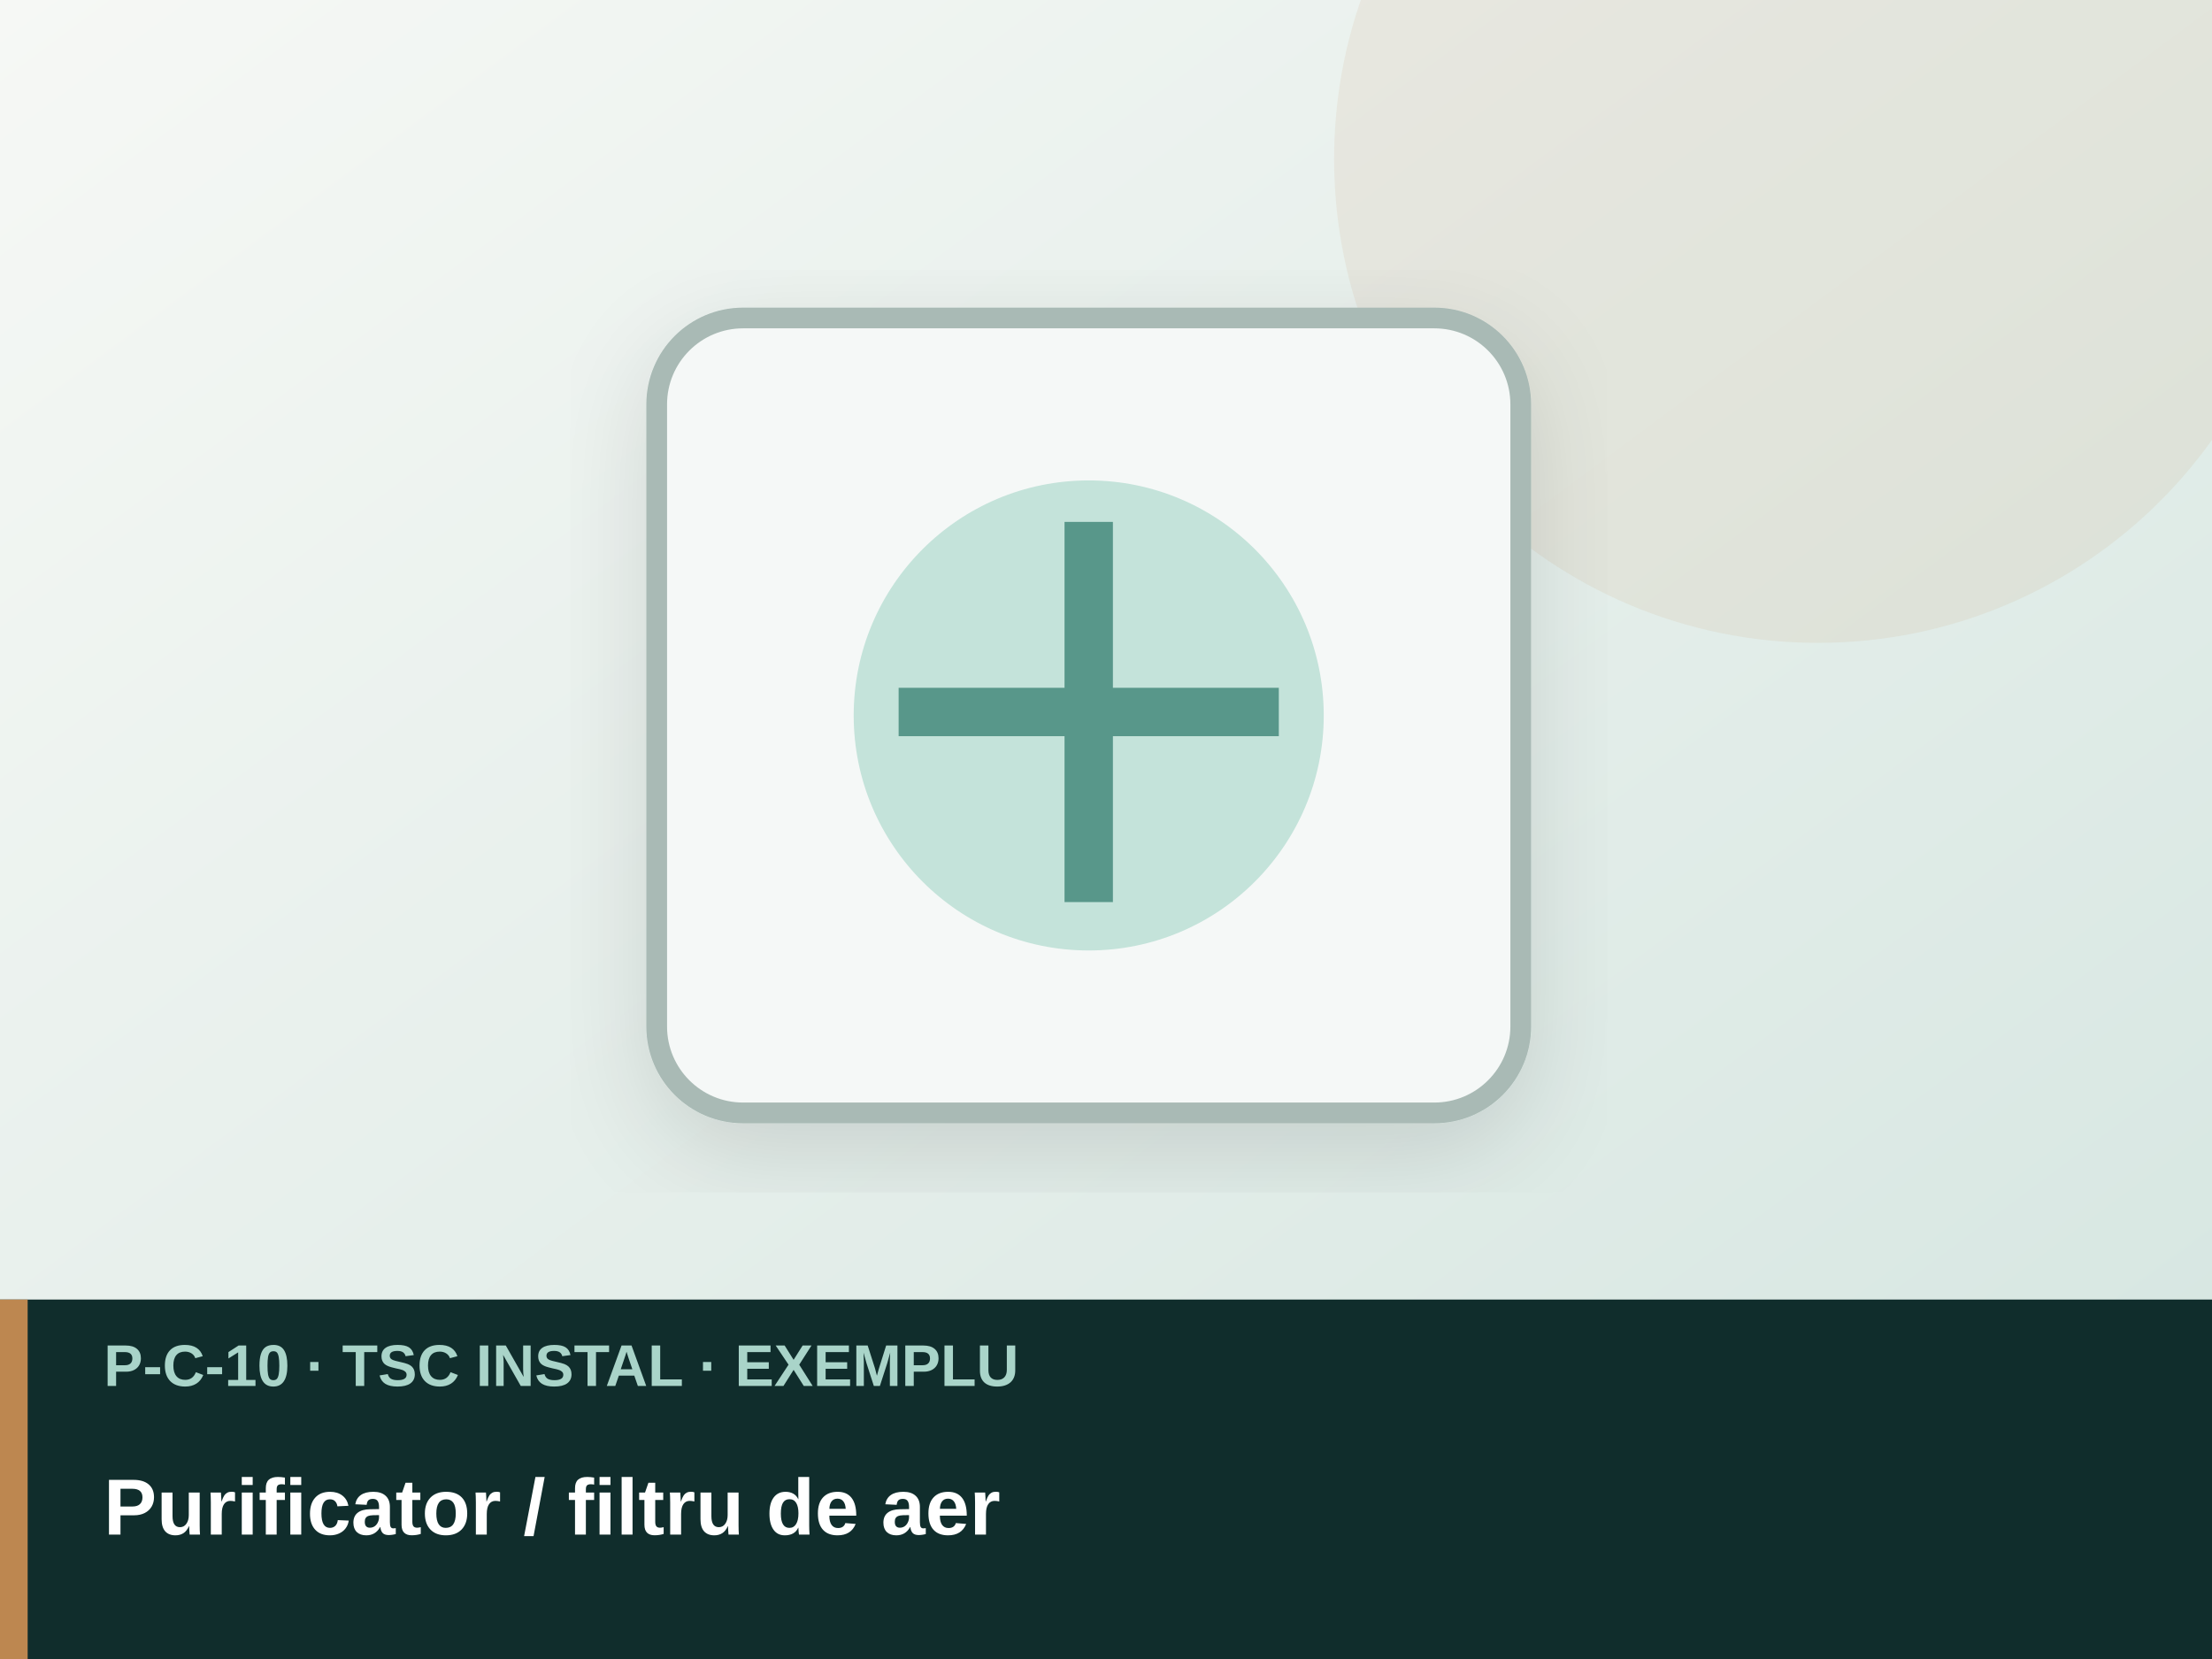
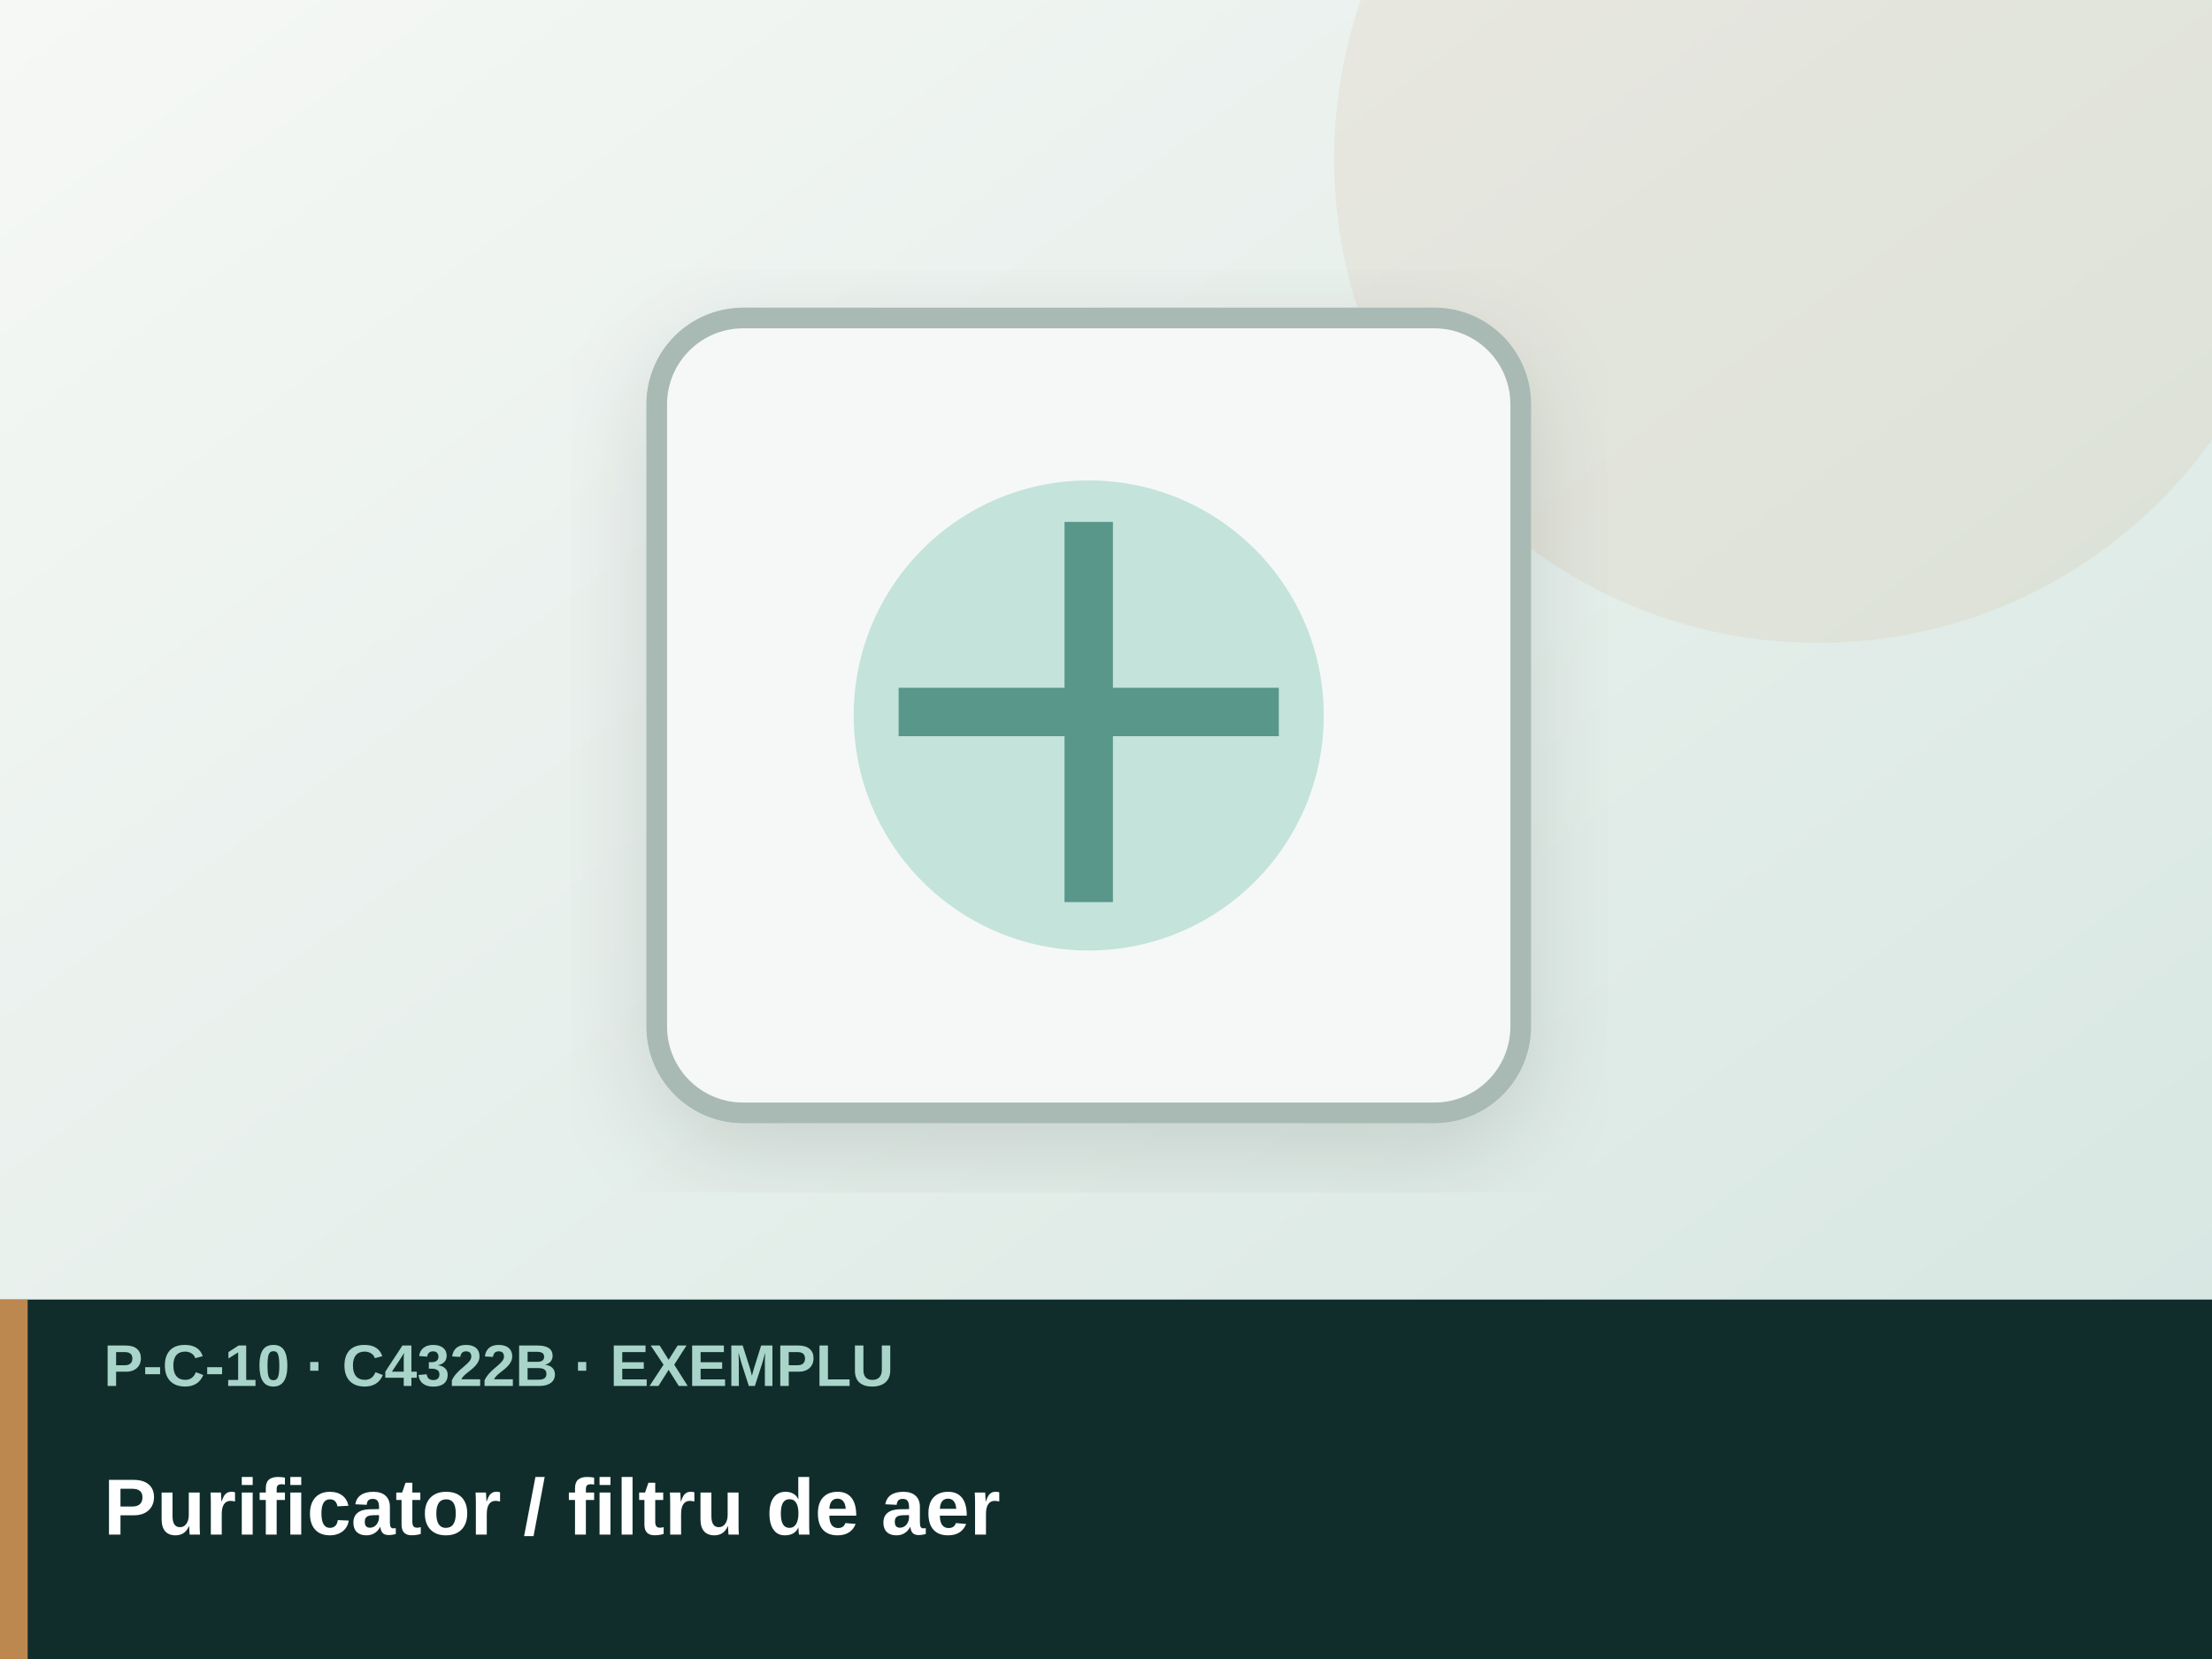
<svg xmlns="http://www.w3.org/2000/svg" width="640" height="480" viewBox="0 0 640 480" role="img" aria-label="Purificator / filtru de aer — ilustrație demonstrativă">
  <defs>
    <linearGradient id="bg" x1="0" y1="0" x2="1" y2="1">
      <stop stop-color="#f6f8f5" />
      <stop offset="1" stop-color="#d4e5e0" />
    </linearGradient>
    <filter id="shadow">
      <feDropShadow dx="0" dy="9" stdDeviation="14" flood-opacity=".12" />
    </filter>
  </defs>
  <rect width="640" height="480" fill="url(#bg)" />
  <circle cx="526" cy="46" r="140" fill="#bd8750" opacity=".1" />
  <g filter="url(#shadow)">
    <rect x="190" y="92" width="250" height="230" rx="25" fill="#f5f8f7" stroke="#a9bab5" stroke-width="6" />
    <circle cx="315" cy="207" r="68" fill="#c4e3da" />
    <path d="M260 206h110m-55-55v110" stroke="#59978a" stroke-width="14" />
  </g>
  <rect y="376" width="640" height="104" fill="#102d2c" />
  <rect y="376" width="8" height="104" fill="#bd8750" />
-   <text x="30" y="401" fill="#a9d4c9" font-family="Arial,sans-serif" font-size="17" font-weight="bold">P-C-10 · TSC INSTAL · EXEMPLU</text>
+   <text x="30" y="401" fill="#a9d4c9" font-family="Arial,sans-serif" font-size="17" font-weight="bold">P-C-10 · C4322B · EXEMPLU</text>
  <text x="30" y="444" fill="#fff" font-family="Arial,sans-serif" font-size="23" font-weight="bold" textLength="312" lengthAdjust="spacingAndGlyphs">Purificator / filtru de aer</text>
</svg>
